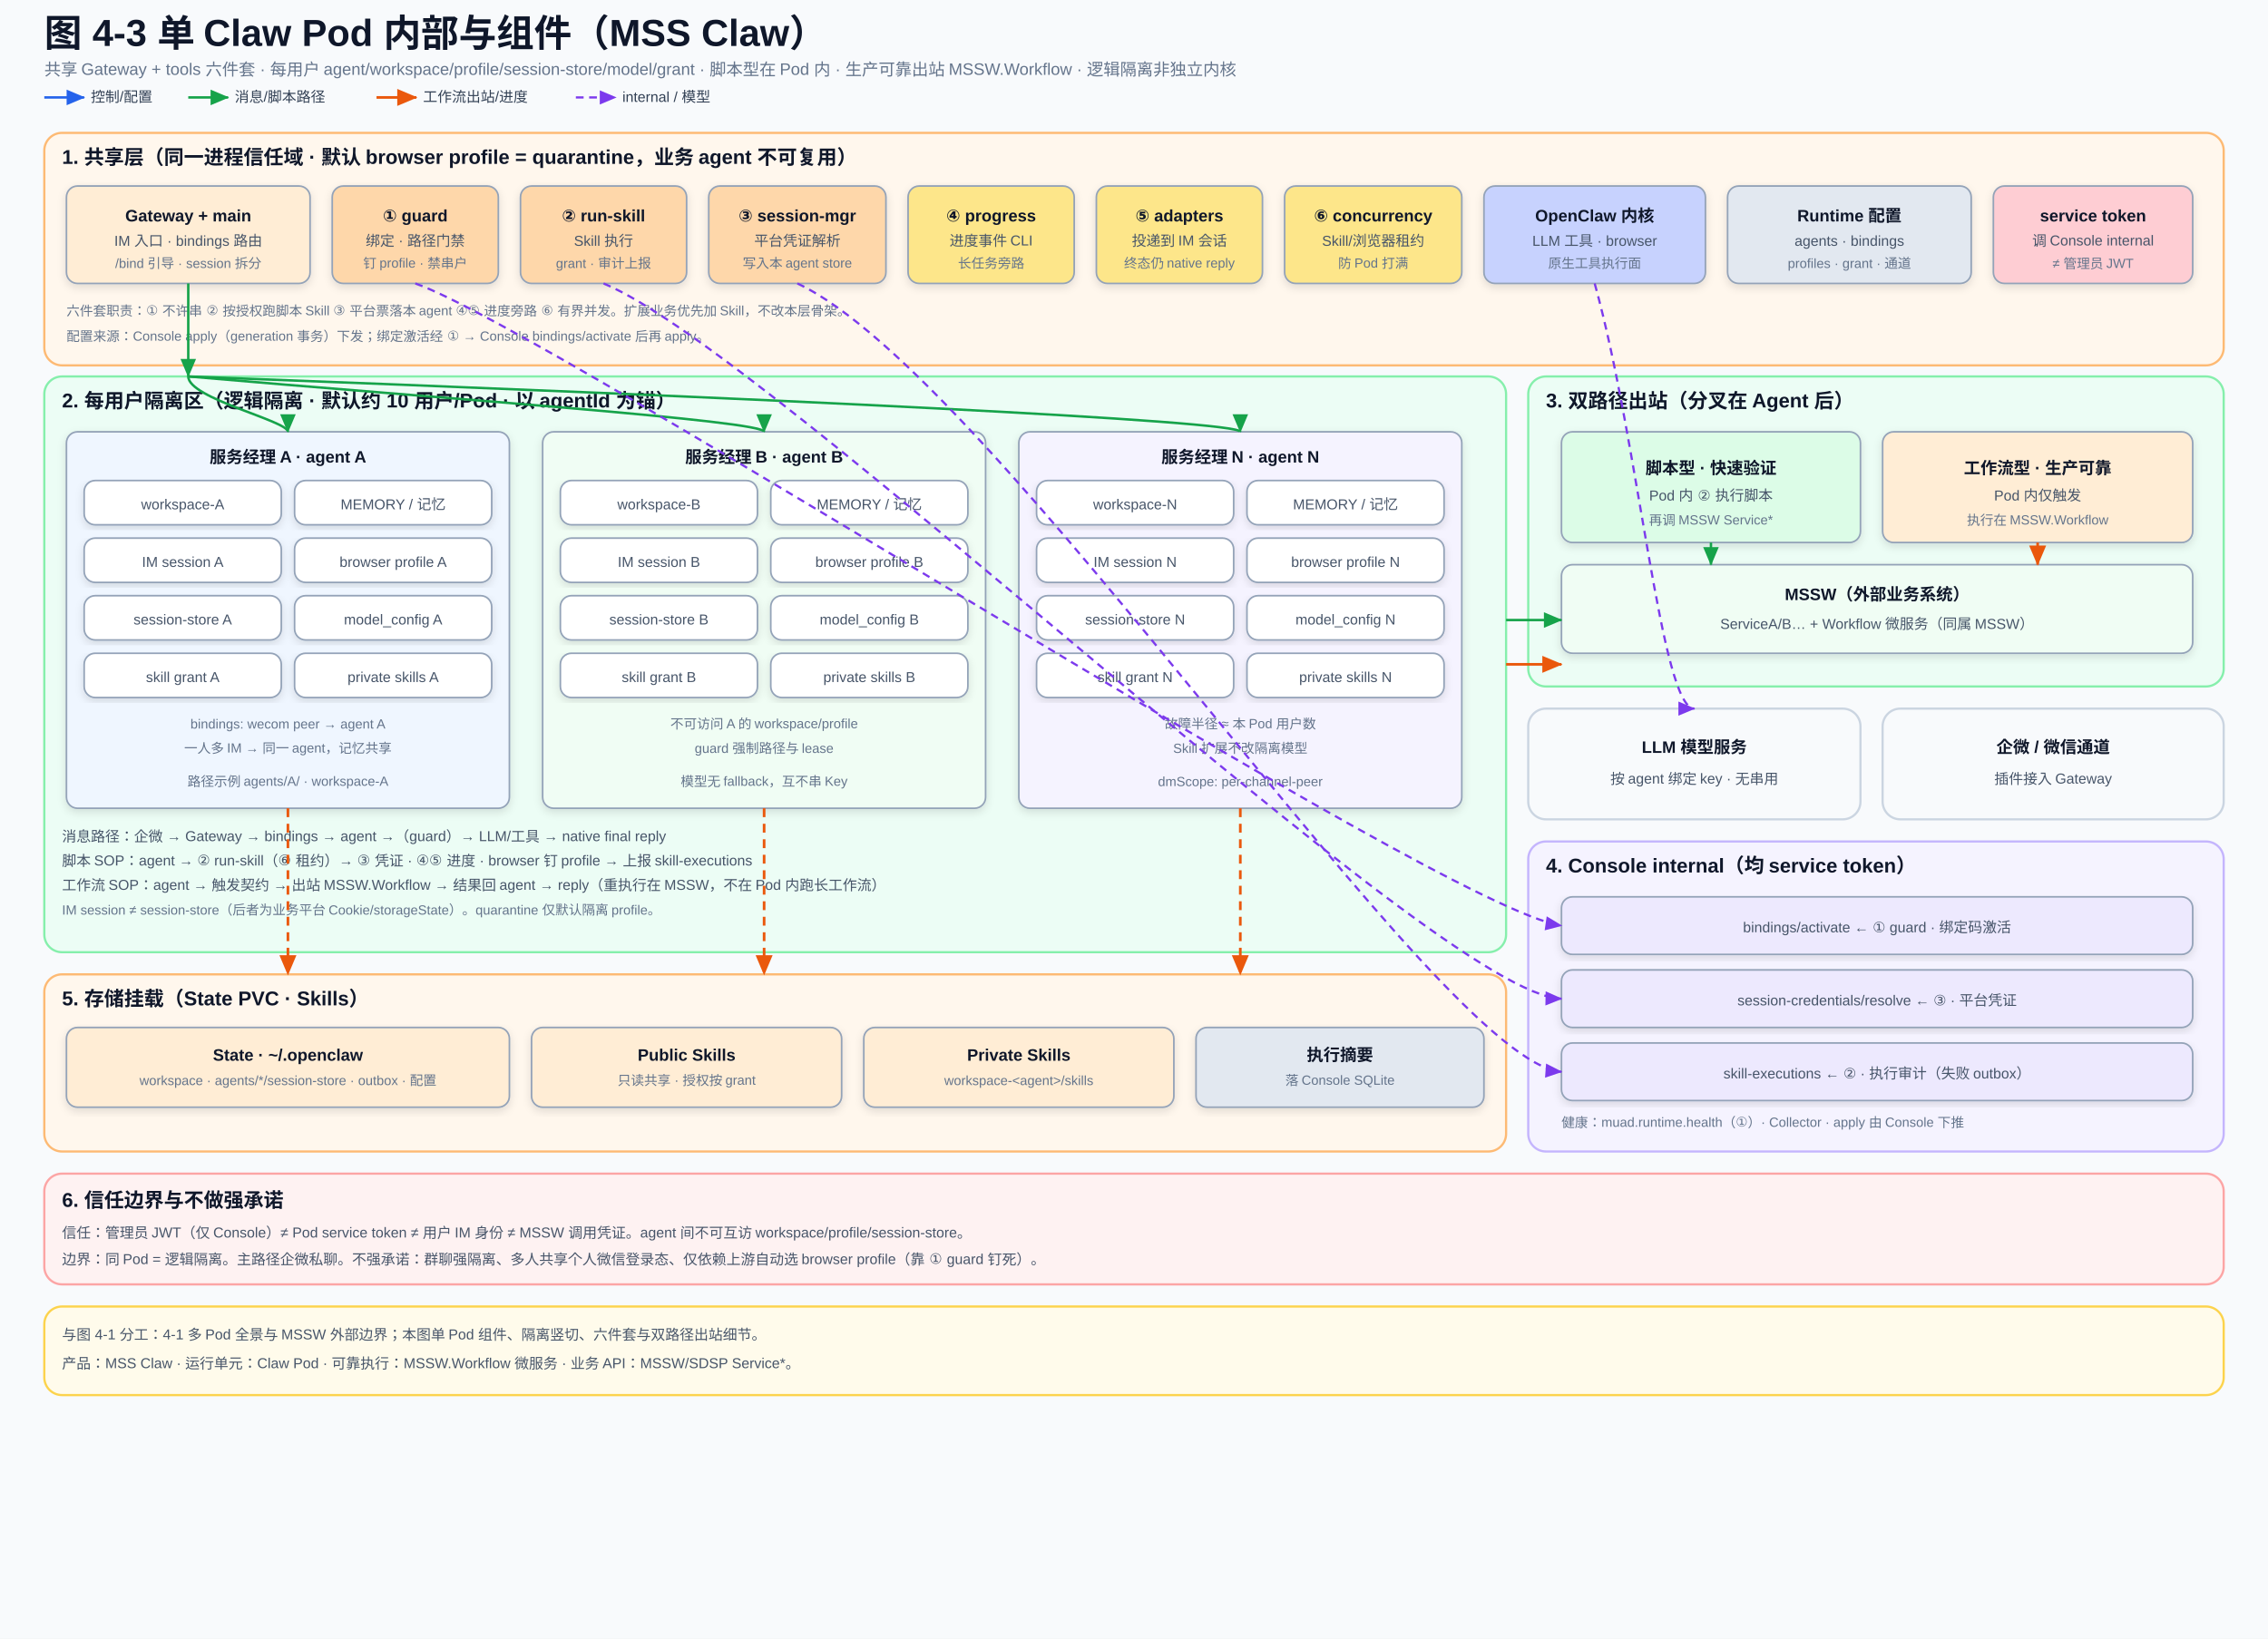
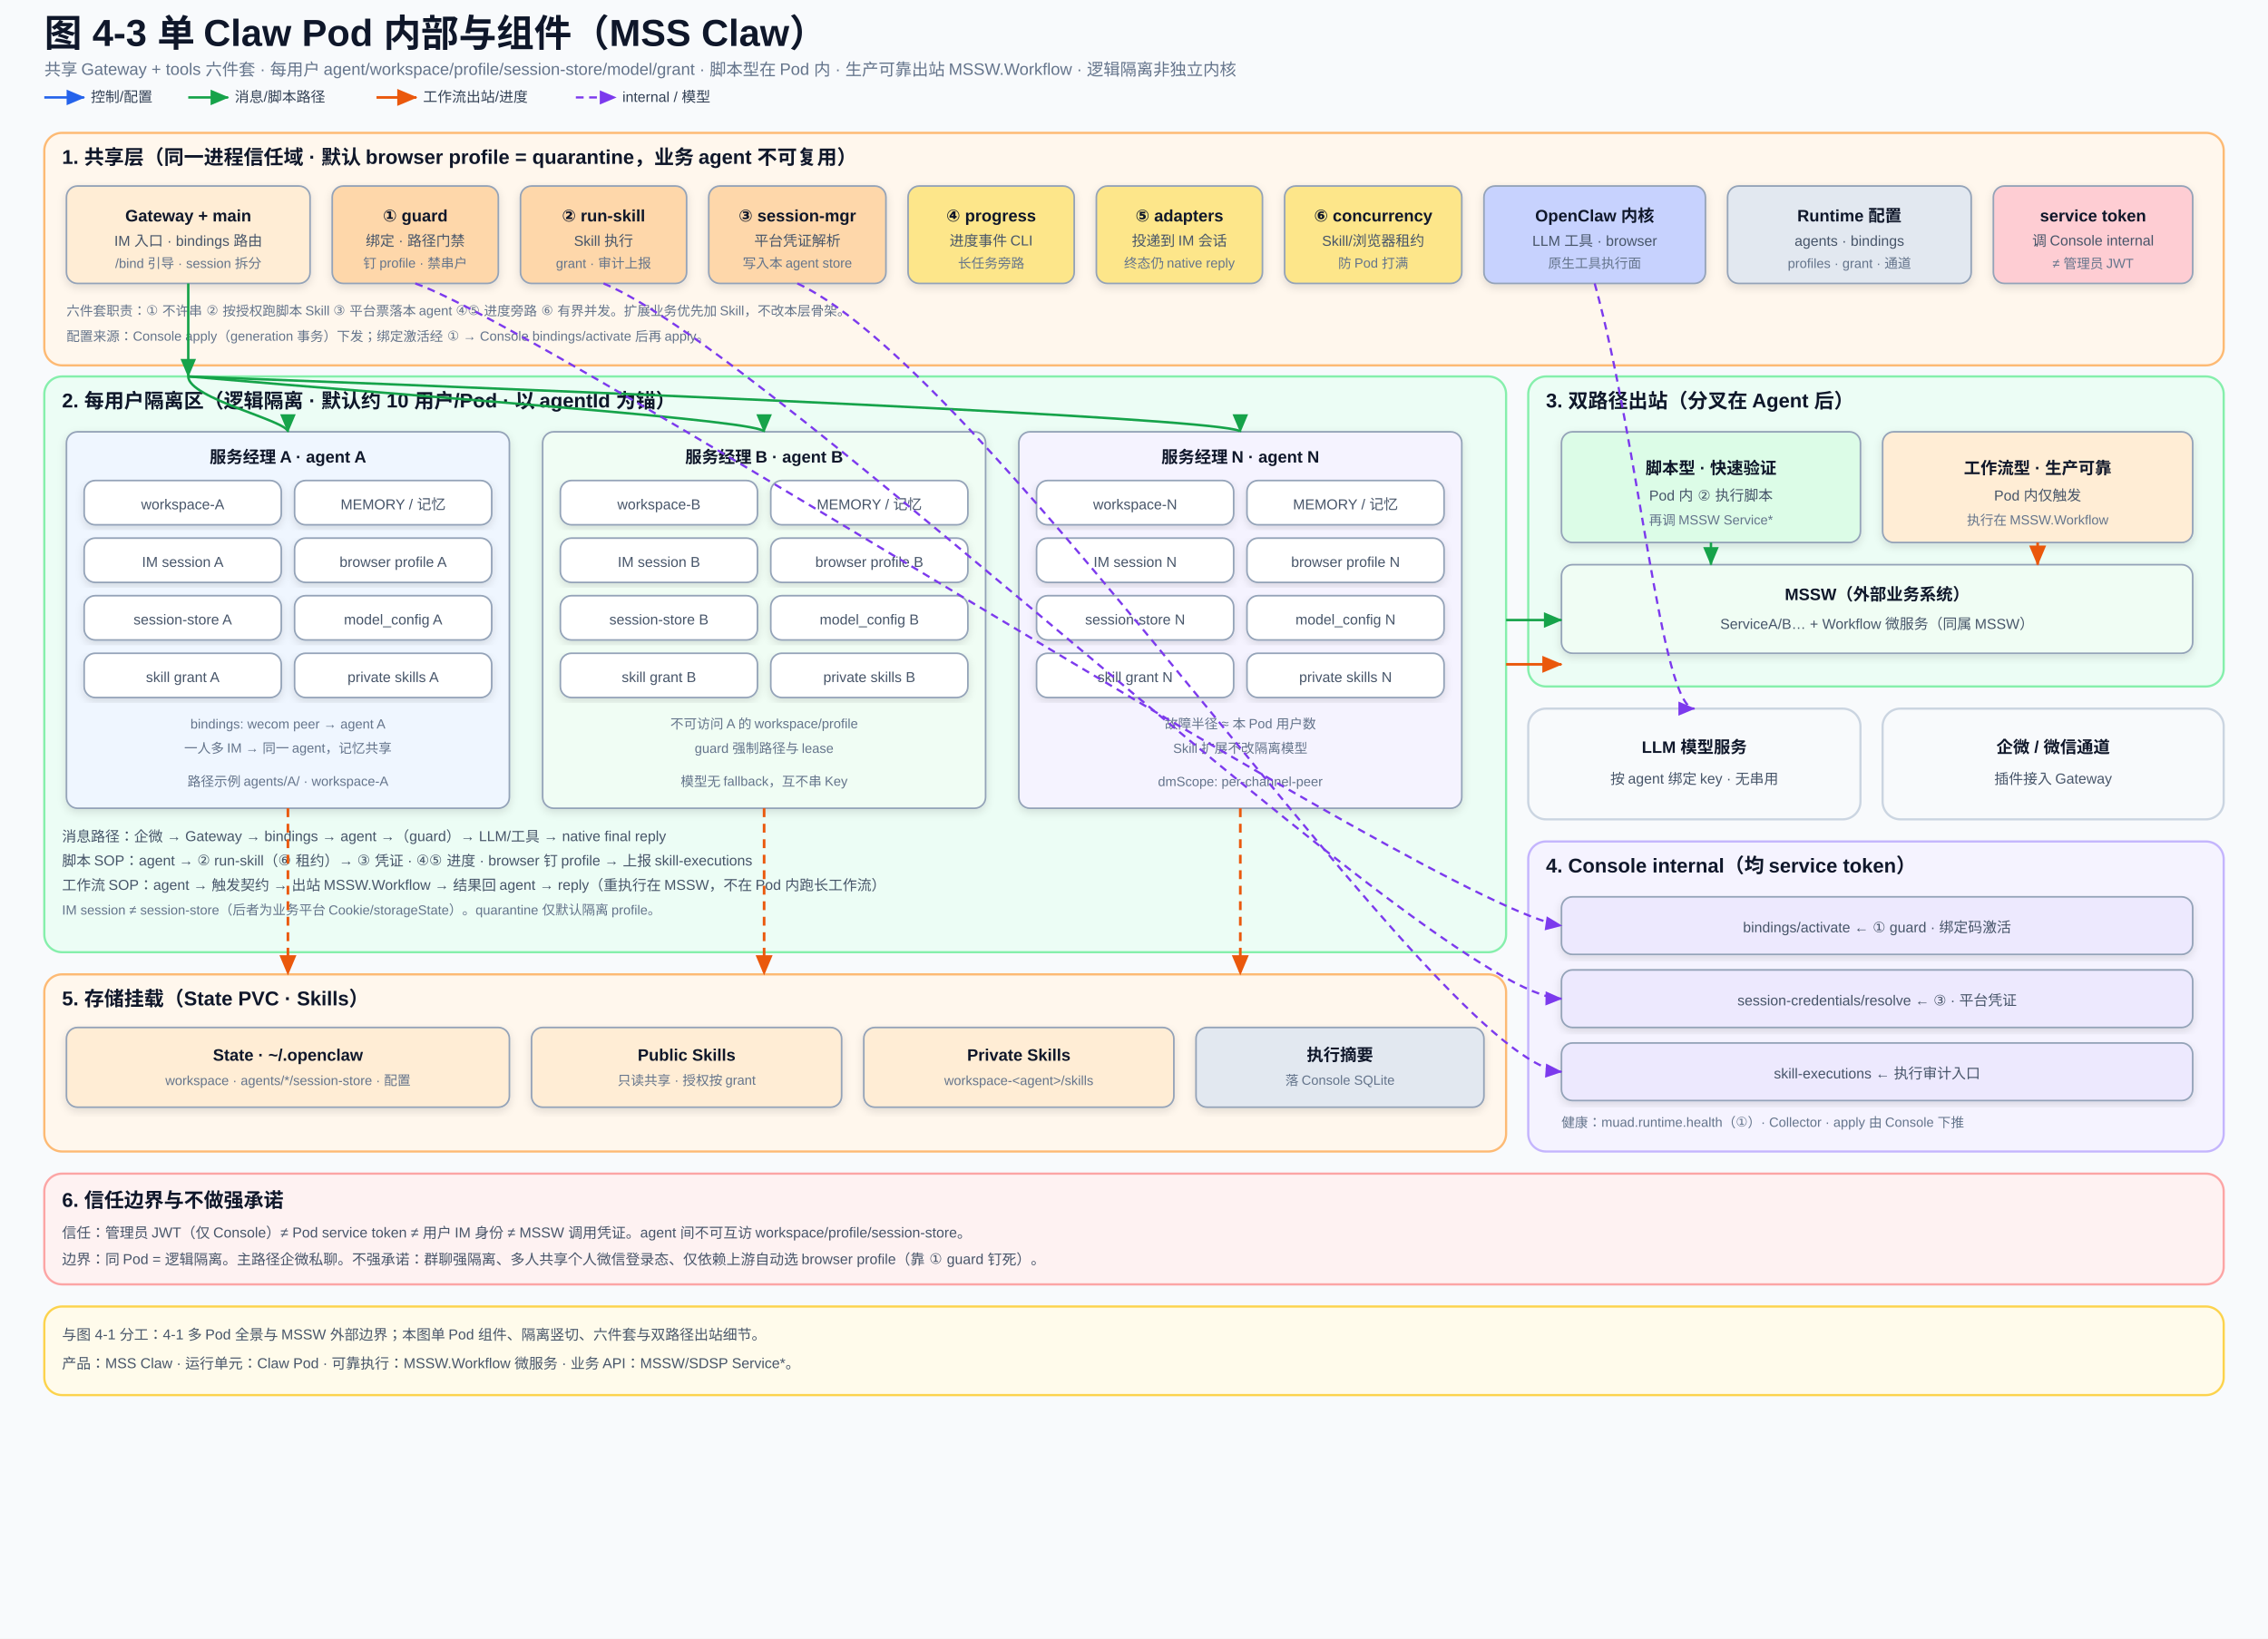
<svg xmlns="http://www.w3.org/2000/svg" width="2048" height="1480" viewBox="0 0 2048 1480" role="img" aria-labelledby="title desc">
  <defs>
    <marker id="arr-c" viewBox="0 0 10 10" refX="9" refY="5" markerWidth="8" markerHeight="8" orient="auto">
      <path d="M0,1 L9.5,5 L0,9 z" fill="#2563eb" />
    </marker>
    <marker id="arr-m" viewBox="0 0 10 10" refX="9" refY="5" markerWidth="8" markerHeight="8" orient="auto">
      <path d="M0,1 L9.5,5 L0,9 z" fill="#16a34a" />
    </marker>
    <marker id="arr-d" viewBox="0 0 10 10" refX="9" refY="5" markerWidth="8" markerHeight="8" orient="auto">
      <path d="M0,1 L9.5,5 L0,9 z" fill="#7c3aed" />
    </marker>
    <marker id="arr-s" viewBox="0 0 10 10" refX="9" refY="5" markerWidth="8" markerHeight="8" orient="auto">
      <path d="M0,1 L9.5,5 L0,9 z" fill="#ea580c" />
    </marker>
    <filter id="sh" x="-8%" y="-8%" width="116%" height="120%">
      <feDropShadow dx="0" dy="3" stdDeviation="4" flood-opacity="0.12" />
    </filter>
    <style>
      .bg{fill:#f8fafc}
      .t{fill:#0f172a;font:700 34px Arial,"PingFang SC","Microsoft YaHei",sans-serif}
      .sub{fill:#64748b;font:400 15px Arial,"PingFang SC","Microsoft YaHei",sans-serif}
      .sec{fill:#0f172a;font:700 18px Arial,"PingFang SC","Microsoft YaHei",sans-serif}
      .l{fill:#0f172a;font:700 15px Arial,"PingFang SC","Microsoft YaHei",sans-serif}
      .m{fill:#475569;font:400 13px Arial,"PingFang SC","Microsoft YaHei",sans-serif}
      .x{fill:#64748b;font:400 12px Arial,"PingFang SC","Microsoft YaHei",sans-serif}
      .leg{fill:#334155;font:400 13px Arial,"PingFang SC","Microsoft YaHei",sans-serif}
      .area{stroke-width:2;rx:16}
      .card{stroke:#94a3b8;stroke-width:1.5;rx:10;filter:url(#sh)}
      .c{fill:none;stroke:#2563eb;stroke-width:2.2;marker-end:url(#arr-c)}
      .g{fill:none;stroke:#16a34a;stroke-width:2.2;marker-end:url(#arr-m)}
      .p{fill:none;stroke:#7c3aed;stroke-width:2;marker-end:url(#arr-d);stroke-dasharray:7 5}
      .o{fill:none;stroke:#ea580c;stroke-width:2.4;marker-end:url(#arr-s)}
      .dash{stroke-dasharray:8 6}
    </style>
  </defs>
  <rect class="bg" width="2048" height="1480" />
  <text x="40" y="42" class="t">图 4-3  单 Claw Pod 内部与组件（MSS Claw）</text>
  <text x="40" y="68" class="sub">共享 Gateway + tools 六件套 · 每用户 agent/workspace/profile/session-store/model/grant · 脚本型在 Pod 内 · 生产可靠出站 MSSW.Workflow · 逻辑隔离非独立内核</text>
  <g transform="translate(40 88)">
    <line x1="0" y1="0" x2="36" y2="0" class="c" />
    <text x="42" y="4" class="leg">控制/配置</text>
    <line x1="130" y1="0" x2="166" y2="0" class="g" />
    <text x="172" y="4" class="leg">消息/脚本路径</text>
    <line x1="300" y1="0" x2="336" y2="0" class="o" />
    <text x="342" y="4" class="leg">工作流出站/进度</text>
    <line x1="480" y1="0" x2="516" y2="0" class="p" />
    <text x="522" y="4" class="leg">internal / 模型</text>
  </g>
  <rect x="40" y="120" width="1968" height="210" class="area" fill="#fff7ed" stroke="#fdba74" />
  <text x="56" y="148" class="sec" fill="#c2410c">1. 共享层（同一进程信任域 · 默认 browser profile = quarantine，业务 agent 不可复用）</text>
  <rect x="60" y="168" width="220" height="88" class="card" fill="#ffedd5" />
  <text x="170" y="200" text-anchor="middle" class="l">Gateway + main</text>
  <text x="170" y="222" text-anchor="middle" class="m">IM 入口 · bindings 路由</text>
  <text x="170" y="242" text-anchor="middle" class="x">/bind 引导 · session 拆分</text>
  <rect x="300" y="168" width="150" height="88" class="card" fill="#fed7aa" />
  <text x="375" y="200" text-anchor="middle" class="l">① guard</text>
  <text x="375" y="222" text-anchor="middle" class="m">绑定 · 路径门禁</text>
  <text x="375" y="242" text-anchor="middle" class="x">钉 profile · 禁串户</text>
  <rect x="470" y="168" width="150" height="88" class="card" fill="#fed7aa" />
  <text x="545" y="200" text-anchor="middle" class="l">② run-skill</text>
  <text x="545" y="222" text-anchor="middle" class="m">Skill 执行</text>
  <text x="545" y="242" text-anchor="middle" class="x">grant · 审计上报</text>
  <rect x="640" y="168" width="160" height="88" class="card" fill="#fed7aa" />
  <text x="720" y="200" text-anchor="middle" class="l">③ session-mgr</text>
  <text x="720" y="222" text-anchor="middle" class="m">平台凭证解析</text>
  <text x="720" y="242" text-anchor="middle" class="x">写入本 agent store</text>
  <rect x="820" y="168" width="150" height="88" class="card" fill="#fde68a" />
  <text x="895" y="200" text-anchor="middle" class="l">④ progress</text>
  <text x="895" y="222" text-anchor="middle" class="m">进度事件 CLI</text>
  <text x="895" y="242" text-anchor="middle" class="x">长任务旁路</text>
  <rect x="990" y="168" width="150" height="88" class="card" fill="#fde68a" />
  <text x="1065" y="200" text-anchor="middle" class="l">⑤ adapters</text>
  <text x="1065" y="222" text-anchor="middle" class="m">投递到 IM 会话</text>
  <text x="1065" y="242" text-anchor="middle" class="x">终态仍 native reply</text>
  <rect x="1160" y="168" width="160" height="88" class="card" fill="#fde68a" />
  <text x="1240" y="200" text-anchor="middle" class="l">⑥ concurrency</text>
  <text x="1240" y="222" text-anchor="middle" class="m">Skill/浏览器租约</text>
  <text x="1240" y="242" text-anchor="middle" class="x">防 Pod 打满</text>
  <rect x="1340" y="168" width="200" height="88" class="card" fill="#c7d2fe" />
  <text x="1440" y="200" text-anchor="middle" class="l">OpenClaw 内核</text>
  <text x="1440" y="222" text-anchor="middle" class="m">LLM 工具 · browser</text>
  <text x="1440" y="242" text-anchor="middle" class="x">原生工具执行面</text>
  <rect x="1560" y="168" width="220" height="88" class="card" fill="#e2e8f0" />
  <text x="1670" y="200" text-anchor="middle" class="l">Runtime 配置</text>
  <text x="1670" y="222" text-anchor="middle" class="m">agents · bindings</text>
  <text x="1670" y="242" text-anchor="middle" class="x">profiles · grant · 通道</text>
  <rect x="1800" y="168" width="180" height="88" class="card" fill="#fecdd3" />
  <text x="1890" y="200" text-anchor="middle" class="l">service token</text>
  <text x="1890" y="222" text-anchor="middle" class="m">调 Console internal</text>
  <text x="1890" y="242" text-anchor="middle" class="x">≠ 管理员 JWT</text>
  <text x="60" y="285" class="x">六件套职责：① 不许串  ② 按授权跑脚本 Skill  ③ 平台票落本 agent  ④⑤ 进度旁路  ⑥ 有界并发。扩展业务优先加 Skill，不改本层骨架。</text>
  <text x="60" y="308" class="x">配置来源：Console apply（generation 事务）下发；绑定激活经 ① → Console bindings/activate 后再 apply。</text>
  <rect x="40" y="340" width="1320" height="520" class="area" fill="#ecfdf5" stroke="#86efac" />
  <text x="56" y="368" class="sec" fill="#15803d">2. 每用户隔离区（逻辑隔离 · 默认约 10 用户/Pod · 以 agentId 为锚）</text>
  <g transform="translate(60 390)">
    <rect width="400" height="340" class="card" fill="#eff6ff" stroke="#3b82f6" />
    <text x="200" y="28" text-anchor="middle" class="l">服务经理 A · agent A</text>
    <rect x="16" y="44" width="178" height="40" class="card" fill="#fff" />
    <text x="105" y="70" text-anchor="middle" class="m">workspace-A</text>
    <rect x="206" y="44" width="178" height="40" class="card" fill="#fff" />
    <text x="295" y="70" text-anchor="middle" class="m">MEMORY / 记忆</text>
    <rect x="16" y="96" width="178" height="40" class="card" fill="#fff" />
    <text x="105" y="122" text-anchor="middle" class="m">IM session A</text>
    <rect x="206" y="96" width="178" height="40" class="card" fill="#fff" />
    <text x="295" y="122" text-anchor="middle" class="m">browser profile A</text>
    <rect x="16" y="148" width="178" height="40" class="card" fill="#fff" />
    <text x="105" y="174" text-anchor="middle" class="m">session-store A</text>
    <rect x="206" y="148" width="178" height="40" class="card" fill="#fff" />
    <text x="295" y="174" text-anchor="middle" class="m">model_config A</text>
    <rect x="16" y="200" width="178" height="40" class="card" fill="#fff" />
    <text x="105" y="226" text-anchor="middle" class="m">skill grant A</text>
    <rect x="206" y="200" width="178" height="40" class="card" fill="#fff" />
    <text x="295" y="226" text-anchor="middle" class="m">private skills A</text>
    <text x="200" y="268" text-anchor="middle" class="x">bindings: wecom peer → agent A</text>
    <text x="200" y="290" text-anchor="middle" class="x">一人多 IM → 同一 agent，记忆共享</text>
    <text x="200" y="320" text-anchor="middle" class="x">路径示例 agents/A/ · workspace-A</text>
  </g>
  <g transform="translate(490 390)">
    <rect width="400" height="340" class="card" fill="#f0fdf4" stroke="#16a34a" />
    <text x="200" y="28" text-anchor="middle" class="l">服务经理 B · agent B</text>
    <rect x="16" y="44" width="178" height="40" class="card" fill="#fff" />
    <text x="105" y="70" text-anchor="middle" class="m">workspace-B</text>
    <rect x="206" y="44" width="178" height="40" class="card" fill="#fff" />
    <text x="295" y="70" text-anchor="middle" class="m">MEMORY / 记忆</text>
    <rect x="16" y="96" width="178" height="40" class="card" fill="#fff" />
    <text x="105" y="122" text-anchor="middle" class="m">IM session B</text>
    <rect x="206" y="96" width="178" height="40" class="card" fill="#fff" />
    <text x="295" y="122" text-anchor="middle" class="m">browser profile B</text>
    <rect x="16" y="148" width="178" height="40" class="card" fill="#fff" />
    <text x="105" y="174" text-anchor="middle" class="m">session-store B</text>
    <rect x="206" y="148" width="178" height="40" class="card" fill="#fff" />
    <text x="295" y="174" text-anchor="middle" class="m">model_config B</text>
    <rect x="16" y="200" width="178" height="40" class="card" fill="#fff" />
    <text x="105" y="226" text-anchor="middle" class="m">skill grant B</text>
    <rect x="206" y="200" width="178" height="40" class="card" fill="#fff" />
    <text x="295" y="226" text-anchor="middle" class="m">private skills B</text>
    <text x="200" y="268" text-anchor="middle" class="x">不可访问 A 的 workspace/profile</text>
    <text x="200" y="290" text-anchor="middle" class="x">guard 强制路径与 lease</text>
    <text x="200" y="320" text-anchor="middle" class="x">模型无 fallback，互不串 Key</text>
  </g>
  <g transform="translate(920 390)">
    <rect width="400" height="340" class="card" fill="#f5f3ff" stroke="#8b5cf6" />
    <text x="200" y="28" text-anchor="middle" class="l">服务经理 N · agent N</text>
    <rect x="16" y="44" width="178" height="40" class="card" fill="#fff" />
    <text x="105" y="70" text-anchor="middle" class="m">workspace-N</text>
    <rect x="206" y="44" width="178" height="40" class="card" fill="#fff" />
    <text x="295" y="70" text-anchor="middle" class="m">MEMORY / 记忆</text>
    <rect x="16" y="96" width="178" height="40" class="card" fill="#fff" />
    <text x="105" y="122" text-anchor="middle" class="m">IM session N</text>
    <rect x="206" y="96" width="178" height="40" class="card" fill="#fff" />
    <text x="295" y="122" text-anchor="middle" class="m">browser profile N</text>
    <rect x="16" y="148" width="178" height="40" class="card" fill="#fff" />
    <text x="105" y="174" text-anchor="middle" class="m">session-store N</text>
    <rect x="206" y="148" width="178" height="40" class="card" fill="#fff" />
    <text x="295" y="174" text-anchor="middle" class="m">model_config N</text>
    <rect x="16" y="200" width="178" height="40" class="card" fill="#fff" />
    <text x="105" y="226" text-anchor="middle" class="m">skill grant N</text>
    <rect x="206" y="200" width="178" height="40" class="card" fill="#fff" />
    <text x="295" y="226" text-anchor="middle" class="m">private skills N</text>
    <text x="200" y="268" text-anchor="middle" class="x">故障半径 ≈ 本 Pod 用户数</text>
    <text x="200" y="290" text-anchor="middle" class="x">Skill 扩展不改隔离模型</text>
    <text x="200" y="320" text-anchor="middle" class="x">dmScope: per-channel-peer</text>
  </g>
  <text x="56" y="760" class="m">消息路径：企微 → Gateway → bindings → agent →（guard）→ LLM/工具 → native final reply</text>
  <text x="56" y="782" class="m">脚本 SOP：agent → ② run-skill（⑥ 租约）→ ③ 凭证 · ④⑤ 进度 · browser 钉 profile → 上报 skill-executions</text>
  <text x="56" y="804" class="m">工作流 SOP：agent → 触发契约 → 出站 MSSW.Workflow → 结果回 agent → reply（重执行在 MSSW，不在 Pod 内跑长工作流）</text>
  <text x="56" y="826" class="x">IM session ≠ session-store（后者为业务平台 Cookie/storageState）。quarantine 仅默认隔离 profile。</text>
  <rect x="1380" y="340" width="628" height="280" class="area" fill="#ecfdf5" stroke="#86efac" />
  <text x="1396" y="368" class="sec" fill="#15803d">3. 双路径出站（分叉在 Agent 后）</text>
  <rect x="1410" y="390" width="270" height="100" class="card" fill="#dcfce7" stroke="#16a34a" />
  <text x="1545" y="428" text-anchor="middle" class="l" fill="#15803d">脚本型 · 快速验证</text>
  <text x="1545" y="452" text-anchor="middle" class="m">Pod 内 ② 执行脚本</text>
  <text x="1545" y="474" text-anchor="middle" class="x">再调 MSSW Service*</text>
  <rect x="1700" y="390" width="280" height="100" class="card" fill="#ffedd5" stroke="#ea580c" />
  <text x="1840" y="428" text-anchor="middle" class="l" fill="#c2410c">工作流型 · 生产可靠</text>
  <text x="1840" y="452" text-anchor="middle" class="m">Pod 内仅触发</text>
  <text x="1840" y="474" text-anchor="middle" class="x">执行在 MSSW.Workflow</text>
  <rect x="1410" y="510" width="570" height="80" class="card" fill="#f0fdf4" />
  <text x="1695" y="542" text-anchor="middle" class="l">MSSW（外部业务系统）</text>
  <text x="1695" y="568" text-anchor="middle" class="m">ServiceA/B…  +  Workflow 微服务（同属 MSSW）</text>
  <rect x="1380" y="640" width="300" height="100" class="area" fill="#f8fafc" stroke="#cbd5e1" />
  <text x="1530" y="680" text-anchor="middle" class="l">LLM 模型服务</text>
  <text x="1530" y="708" text-anchor="middle" class="m">按 agent 绑定 key · 无串用</text>
  <rect x="1700" y="640" width="308" height="100" class="area" fill="#f8fafc" stroke="#cbd5e1" />
  <text x="1854" y="680" text-anchor="middle" class="l">企微 / 微信通道</text>
  <text x="1854" y="708" text-anchor="middle" class="m">插件接入 Gateway</text>
  <rect x="1380" y="760" width="628" height="280" class="area" fill="#f5f3ff" stroke="#c4b5fd" />
  <text x="1396" y="788" class="sec" fill="#6d28d9">4. Console internal（均 service token）</text>
  <rect x="1410" y="810" width="570" height="52" class="card" fill="#ede9fe" />
  <text x="1695" y="842" text-anchor="middle" class="m">bindings/activate ← ① guard · 绑定码激活</text>
  <rect x="1410" y="876" width="570" height="52" class="card" fill="#ede9fe" />
  <text x="1695" y="908" text-anchor="middle" class="m">session-credentials/resolve ← ③ · 平台凭证</text>
  <rect x="1410" y="942" width="570" height="52" class="card" fill="#ede9fe" />
-   <text x="1695" y="974" text-anchor="middle" class="m">skill-executions ← ② · 执行审计（失败 outbox）</text>
+   <text x="1695" y="974" text-anchor="middle" class="m">skill-executions ← 执行审计入口</text>
  <text x="1410" y="1018" class="x">健康：muad.runtime.health（①）· Collector · apply 由 Console 下推</text>
  <rect x="40" y="880" width="1320" height="160" class="area" fill="#fff7ed" stroke="#fdba74" />
  <text x="56" y="908" class="sec" fill="#c2410c">5. 存储挂载（State PVC · Skills）</text>
  <rect x="60" y="928" width="400" height="72" class="card" fill="#ffedd5" />
  <text x="260" y="958" text-anchor="middle" class="l">State · ~/.openclaw</text>
-   <text x="260" y="980" text-anchor="middle" class="x">workspace · agents/*/session-store · outbox · 配置</text>
+   <text x="260" y="980" text-anchor="middle" class="x">workspace · agents/*/session-store · 配置</text>
  <rect x="480" y="928" width="280" height="72" class="card" fill="#ffedd5" />
  <text x="620" y="958" text-anchor="middle" class="l">Public Skills</text>
  <text x="620" y="980" text-anchor="middle" class="x">只读共享 · 授权按 grant</text>
  <rect x="780" y="928" width="280" height="72" class="card" fill="#ffedd5" />
  <text x="920" y="958" text-anchor="middle" class="l">Private Skills</text>
  <text x="920" y="980" text-anchor="middle" class="x">workspace-&lt;agent&gt;/skills</text>
  <rect x="1080" y="928" width="260" height="72" class="card" fill="#e2e8f0" />
  <text x="1210" y="958" text-anchor="middle" class="l">执行摘要</text>
  <text x="1210" y="980" text-anchor="middle" class="x">落 Console SQLite</text>
  <rect x="40" y="1060" width="1968" height="100" class="area" fill="#fef2f2" stroke="#fca5a5" />
  <text x="56" y="1090" class="sec" fill="#b91c1c">6. 信任边界与不做强承诺</text>
  <text x="56" y="1118" class="m">信任：管理员 JWT（仅 Console）≠ Pod service token ≠ 用户 IM 身份 ≠ MSSW 调用凭证。agent 间不可互访 workspace/profile/session-store。</text>
  <text x="56" y="1142" class="m">边界：同 Pod = 逻辑隔离。主路径企微私聊。不强承诺：群聊强隔离、多人共享个人微信登录态、仅依赖上游自动选 browser profile（靠 ① guard 钉死）。</text>
  <rect x="40" y="1180" width="1968" height="80" class="area" fill="#fffbeb" stroke="#fcd34d" />
  <text x="56" y="1210" class="m">与图 4-1 分工：4-1 多 Pod 全景与 MSSW 外部边界；本图单 Pod 组件、隔离竖切、六件套与双路径出站细节。</text>
  <text x="56" y="1236" class="m">产品：MSS Claw · 运行单元：Claw Pod · 可靠执行：MSSW.Workflow 微服务 · 业务 API：MSSW/SDSP Service*。</text>
  <path d="M170 256 V340" class="g" />
  <path d="M170 340 C170 360, 260 380, 260 390" class="g" />
  <path d="M170 340 C400 360, 690 380, 690 390" class="g" />
  <path d="M170 340 C700 360, 1120 380, 1120 390" class="g" />
  <path d="M375 256 C500 300, 1300 820, 1410 836" class="p" />
  <path d="M545 256 C700 320, 1300 900, 1410 902" class="p" />
  <path d="M720 256 C900 340, 1300 960, 1410 968" class="p" />
  <path d="M1360 560 H1410" class="g" />
  <path d="M1360 600 H1410" class="o" />
  <path d="M1545 490 V510" class="g" />
  <path d="M1840 490 V510" class="o" />
  <path d="M1440 256 C1480 400, 1500 640, 1530 640" class="p" />
  <path d="M260 730 V880" class="o dash" />
  <path d="M690 730 V880" class="o dash" />
  <path d="M1120 730 V880" class="o dash" />
</svg>
